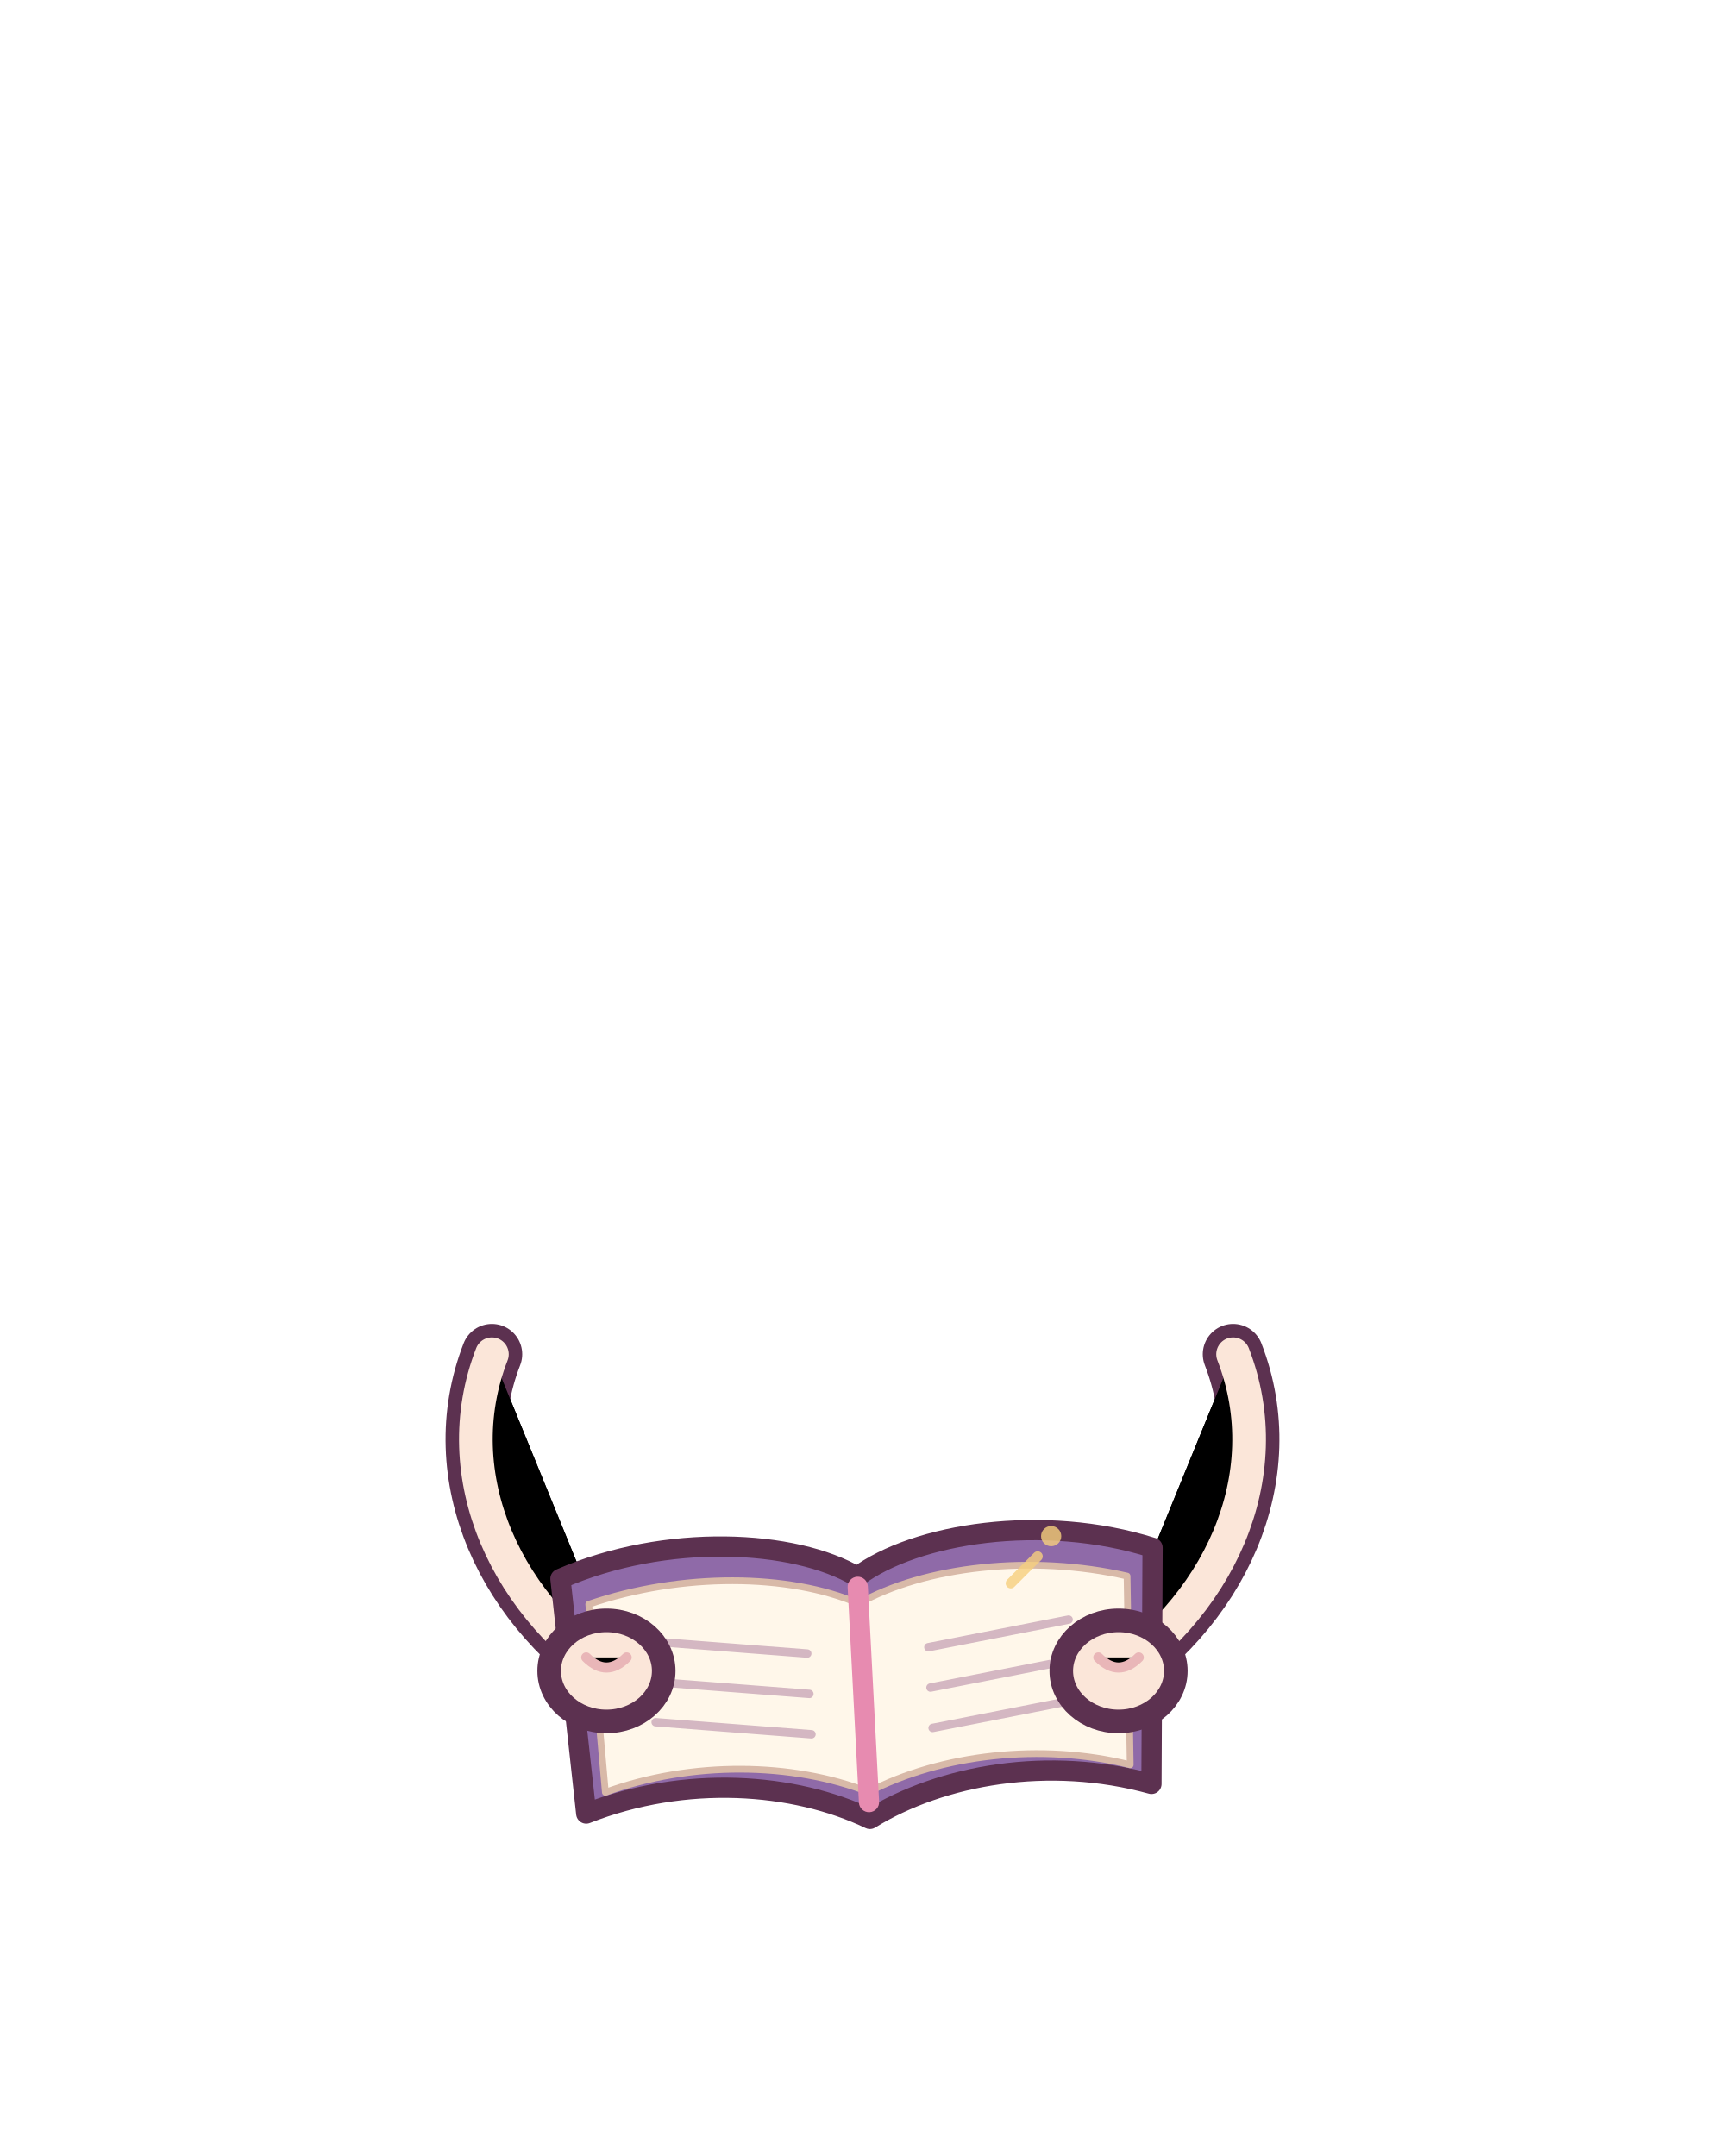
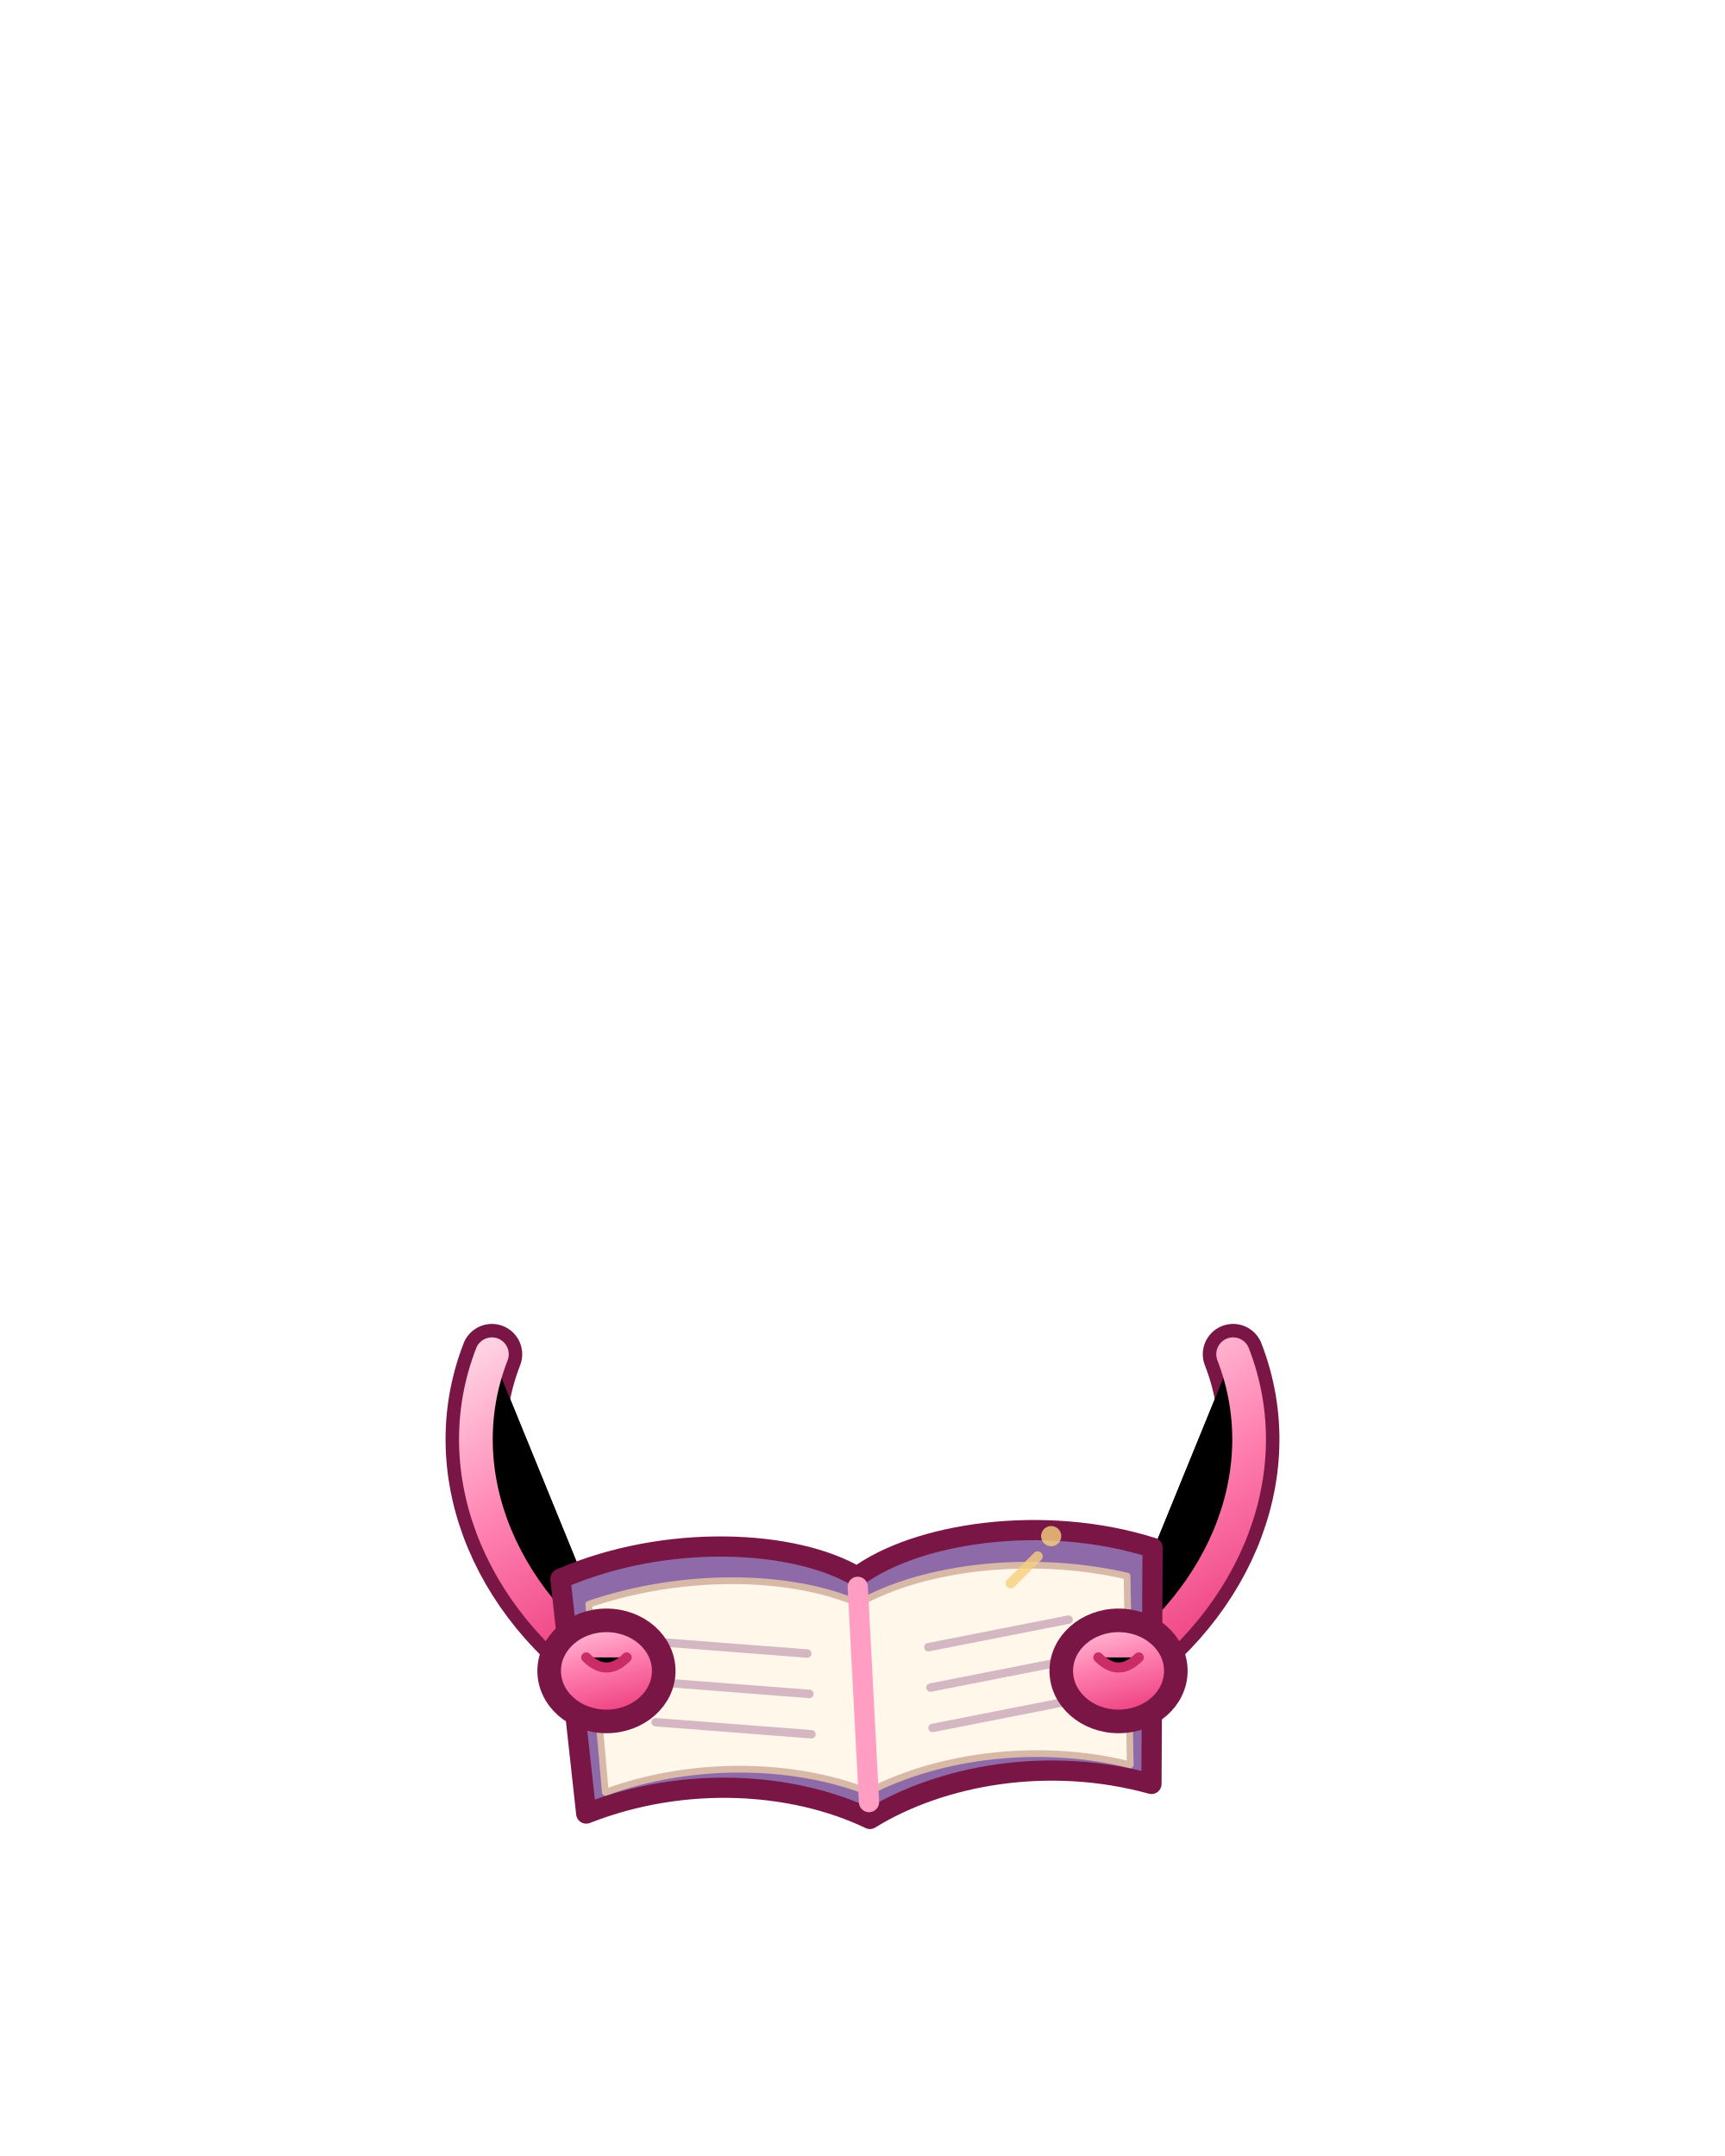
<svg xmlns="http://www.w3.org/2000/svg" viewBox="0 0 512 640" width="512" height="640">
+   <defs>
+     <linearGradient id="armPlush" x1="0" y1="0" x2="0.3" y2="1">
+       <stop stop-color="#ffd0e1" />
+       <stop offset=".5" stop-color="#ff82b1" />
+       <stop offset="1" stop-color="#ee4382" />
+     </linearGradient>
+   </defs>
  <g id="pose-reading" stroke-linecap="round" stroke-linejoin="round">
-     <path d="M146 402 C132 438 150 478 186 500" stroke="#5c3150" stroke-width="18" />
-     <path d="M146 402 C132 438 150 478 186 500" stroke="#fbe6d9" stroke-width="10" />
-     <path d="M366 402 C380 438 362 478 326 500" stroke="#5c3150" stroke-width="18" />
-     <path d="M366 402 C380 438 362 478 326 500" stroke="#fbe6d9" stroke-width="10" />
+     <path d="M146 402 C132 438 150 478 186 500" stroke="#7a1645" stroke-width="18" />
+     <path d="M146 402 C132 438 150 478 186 500" stroke="url(#armPlush)" stroke-width="10" />
+     <path d="M366 402 C380 438 362 478 326 500" stroke="#7a1645" stroke-width="18" />
+     <path d="M366 402 C380 438 362 478 326 500" stroke="url(#armPlush)" stroke-width="10" />
    <g transform="translate(256 498) rotate(-3)">
-       <path d="M-88 -34 C-56 -46 -18 -42 0 -30 C18 -42 56 -46 88 -34 L84 36 C54 26 22 30 0 42 C-22 30 -54 26 -84 36 Z" fill="#8f6aa8" stroke="#5c3150" stroke-width="6" stroke-linejoin="round" />
+       <path d="M-88 -34 C-56 -46 -18 -42 0 -30 C18 -42 56 -46 88 -34 L84 36 C54 26 22 30 0 42 C-22 30 -54 26 -84 36 Z" fill="#8f6aa8" stroke="#7a1645" stroke-width="6" stroke-linejoin="round" />
      <path d="M-80 -26 C-52 -34 -20 -32 0 -22 L0 34 C-22 24 -52 22 -78 30 Z" fill="#fff7ea" stroke="#d8b9a8" stroke-width="2" />
      <path d="M80 -26 C52 -34 20 -32 0 -22 L0 34 C22 24 52 22 78 30 Z" fill="#fff7ea" stroke="#d8b9a8" stroke-width="2" />
      <g stroke="#c9a7b8" stroke-width="2.5" opacity="0.8">
        <path d="M-62 -14 L-16 -8" />
        <path d="M-62 -2 L-16 4" />
        <path d="M-62 10 L-16 16" />
        <path d="M20 -8 L62 -14" />
        <path d="M20 4 L62 -2" />
        <path d="M20 16 L62 10" />
      </g>
-       <path d="M0 -22 L0 34" stroke="#5c3150" stroke-width="3" />
-       <rect x="-3" y="-30" width="6" height="70" rx="3" fill="#e78bb0" />
+       <path d="M0 -22 L0 34" stroke="#7a1645" stroke-width="3" />
+       <rect x="-3" y="-30" width="6" height="70" rx="3" fill="#ff9dc2" />
    </g>
-     <ellipse cx="180" cy="496" rx="17" ry="15" fill="#fbe6d9" stroke="#5c3150" stroke-width="7" />
-     <ellipse cx="332" cy="496" rx="17" ry="15" fill="#fbe6d9" stroke="#5c3150" stroke-width="7" />
-     <path d="M174 492 Q180 498 186 492" stroke="#e9b6b8" stroke-width="3" />
-     <path d="M326 492 Q332 498 338 492" stroke="#e9b6b8" stroke-width="3" />
+     <ellipse cx="180" cy="496" rx="17" ry="15" fill="url(#armPlush)" stroke="#7a1645" stroke-width="7" />
+     <ellipse cx="332" cy="496" rx="17" ry="15" fill="url(#armPlush)" stroke="#7a1645" stroke-width="7" />
+     <path d="M174 492 Q180 498 186 492" stroke="#ca2d66" stroke-width="3" />
+     <path d="M326 492 Q332 498 338 492" stroke="#ca2d66" stroke-width="3" />
    <path d="M300 470 L308 462" stroke="#f6cf7d" stroke-width="3" opacity="0.8" />
    <circle cx="312" cy="456" r="3" fill="#f6cf7d" opacity="0.8" />
  </g>
</svg>
